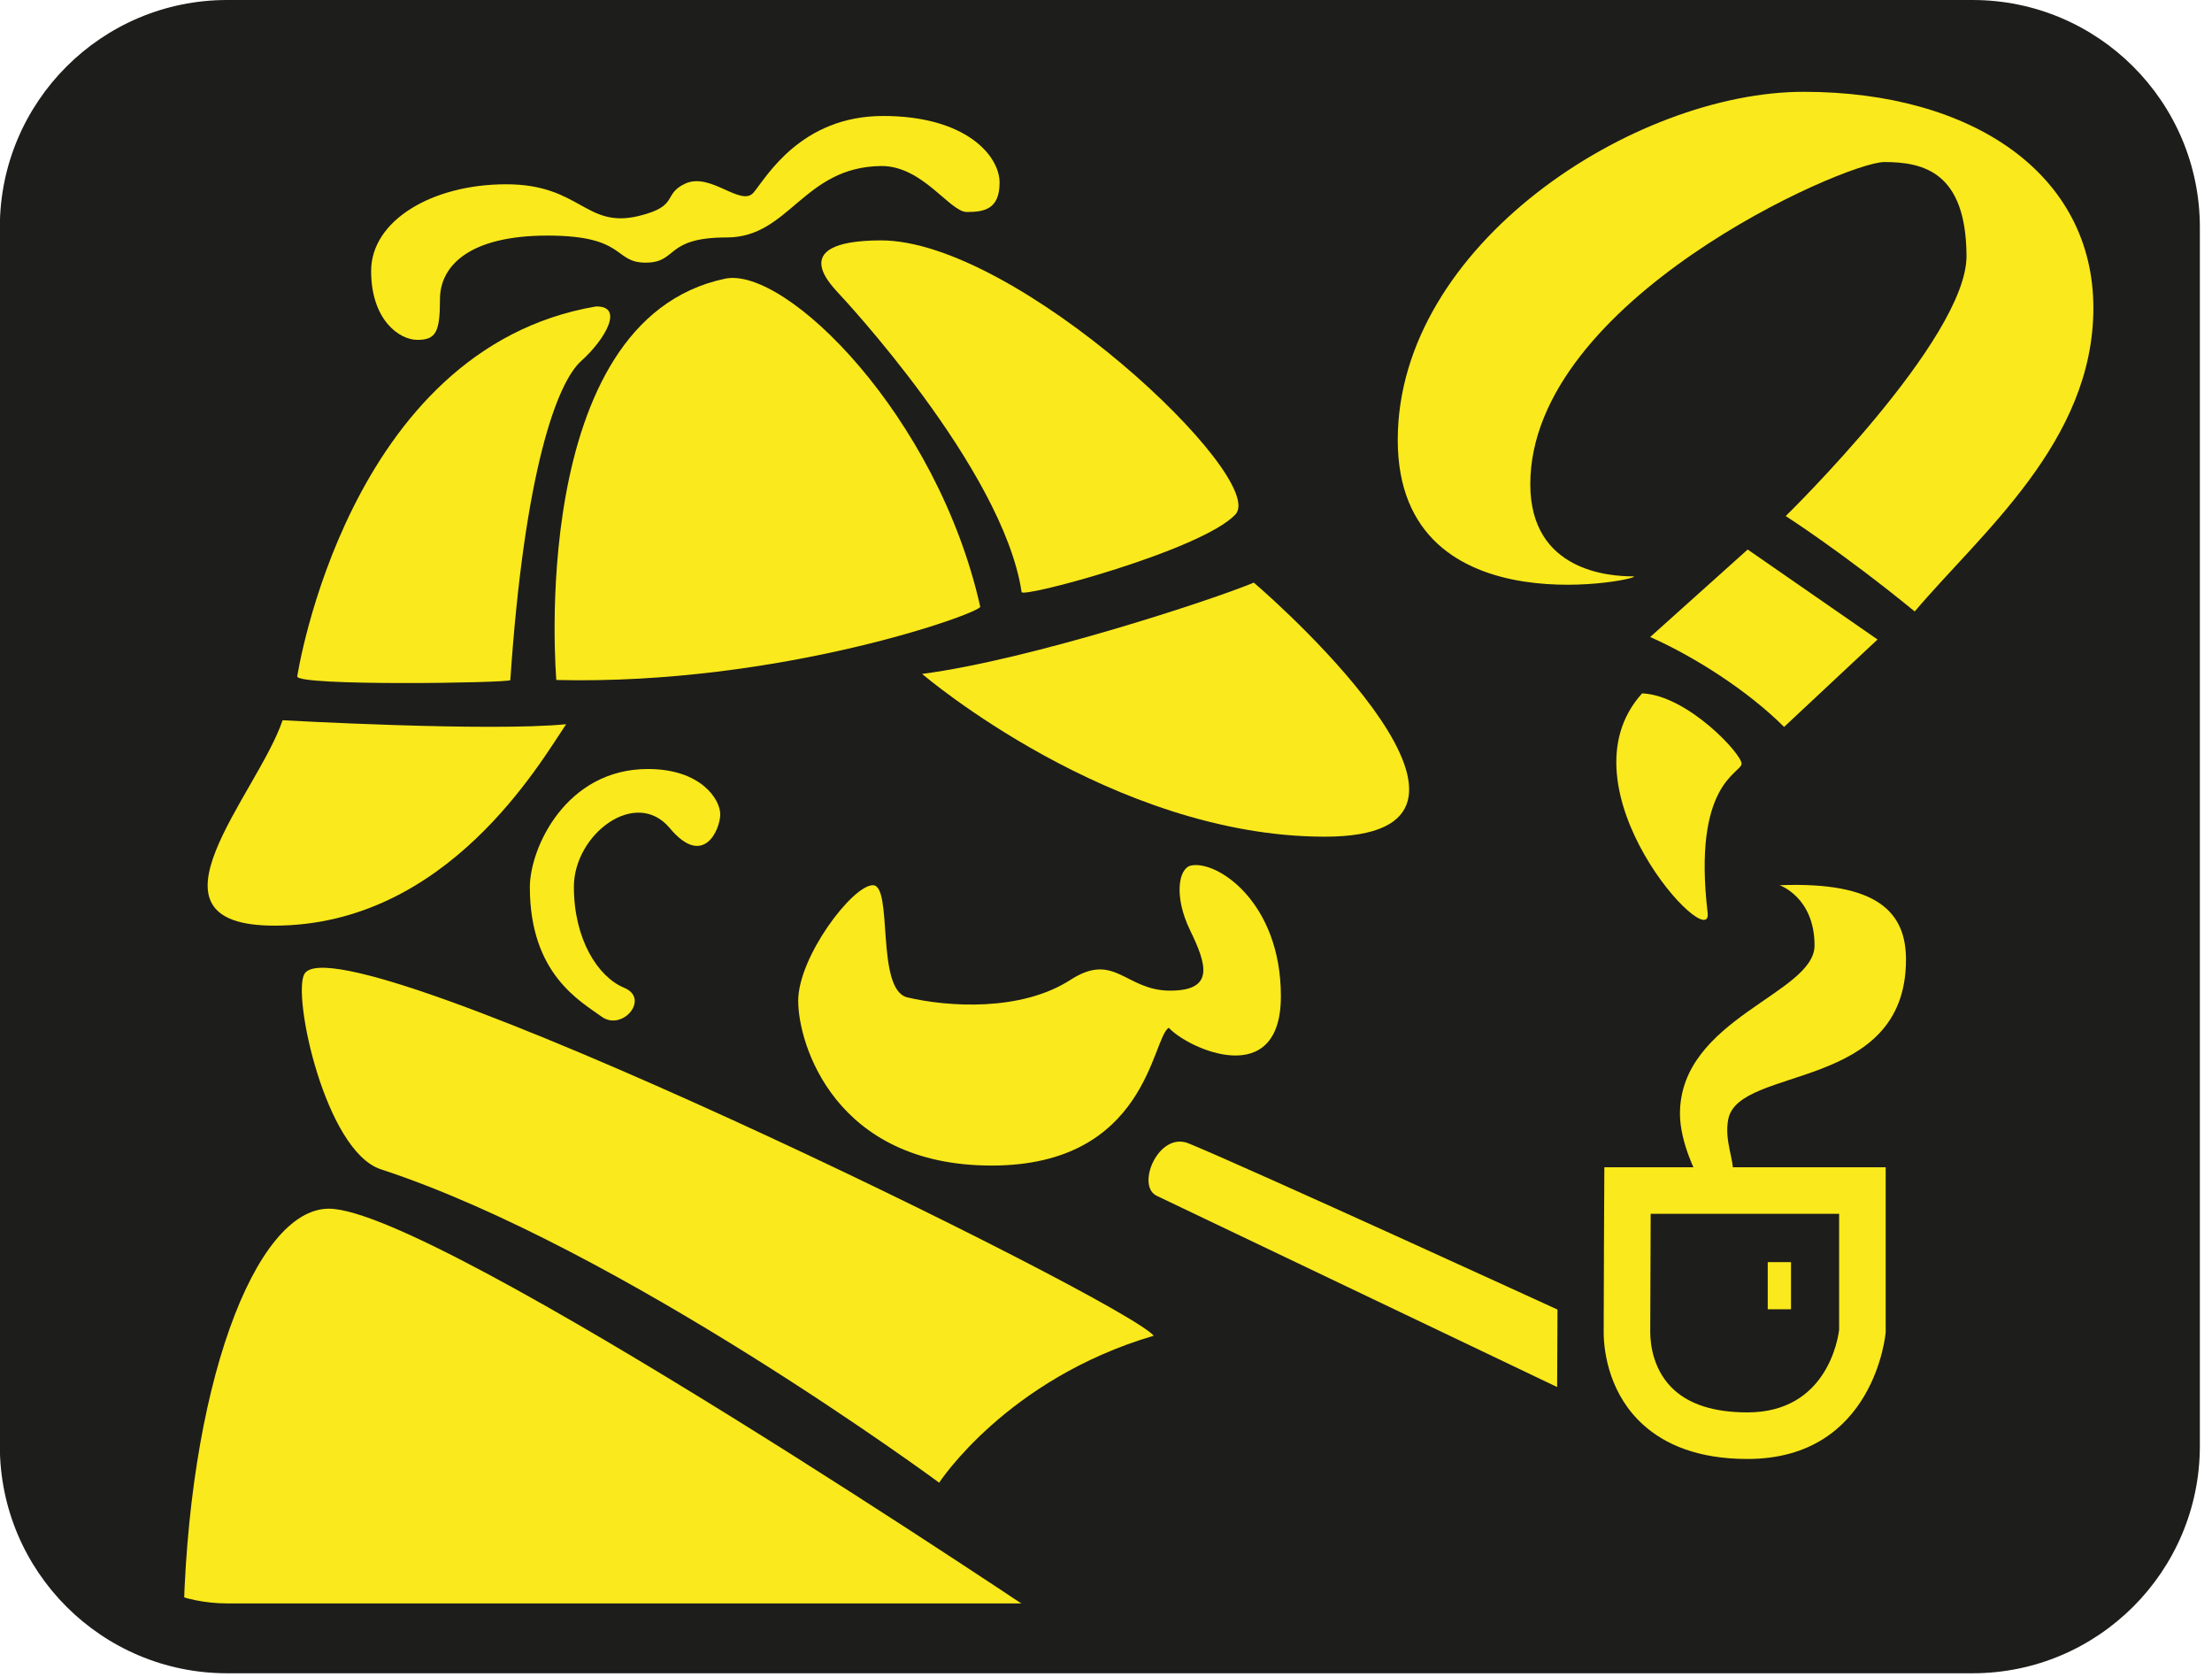
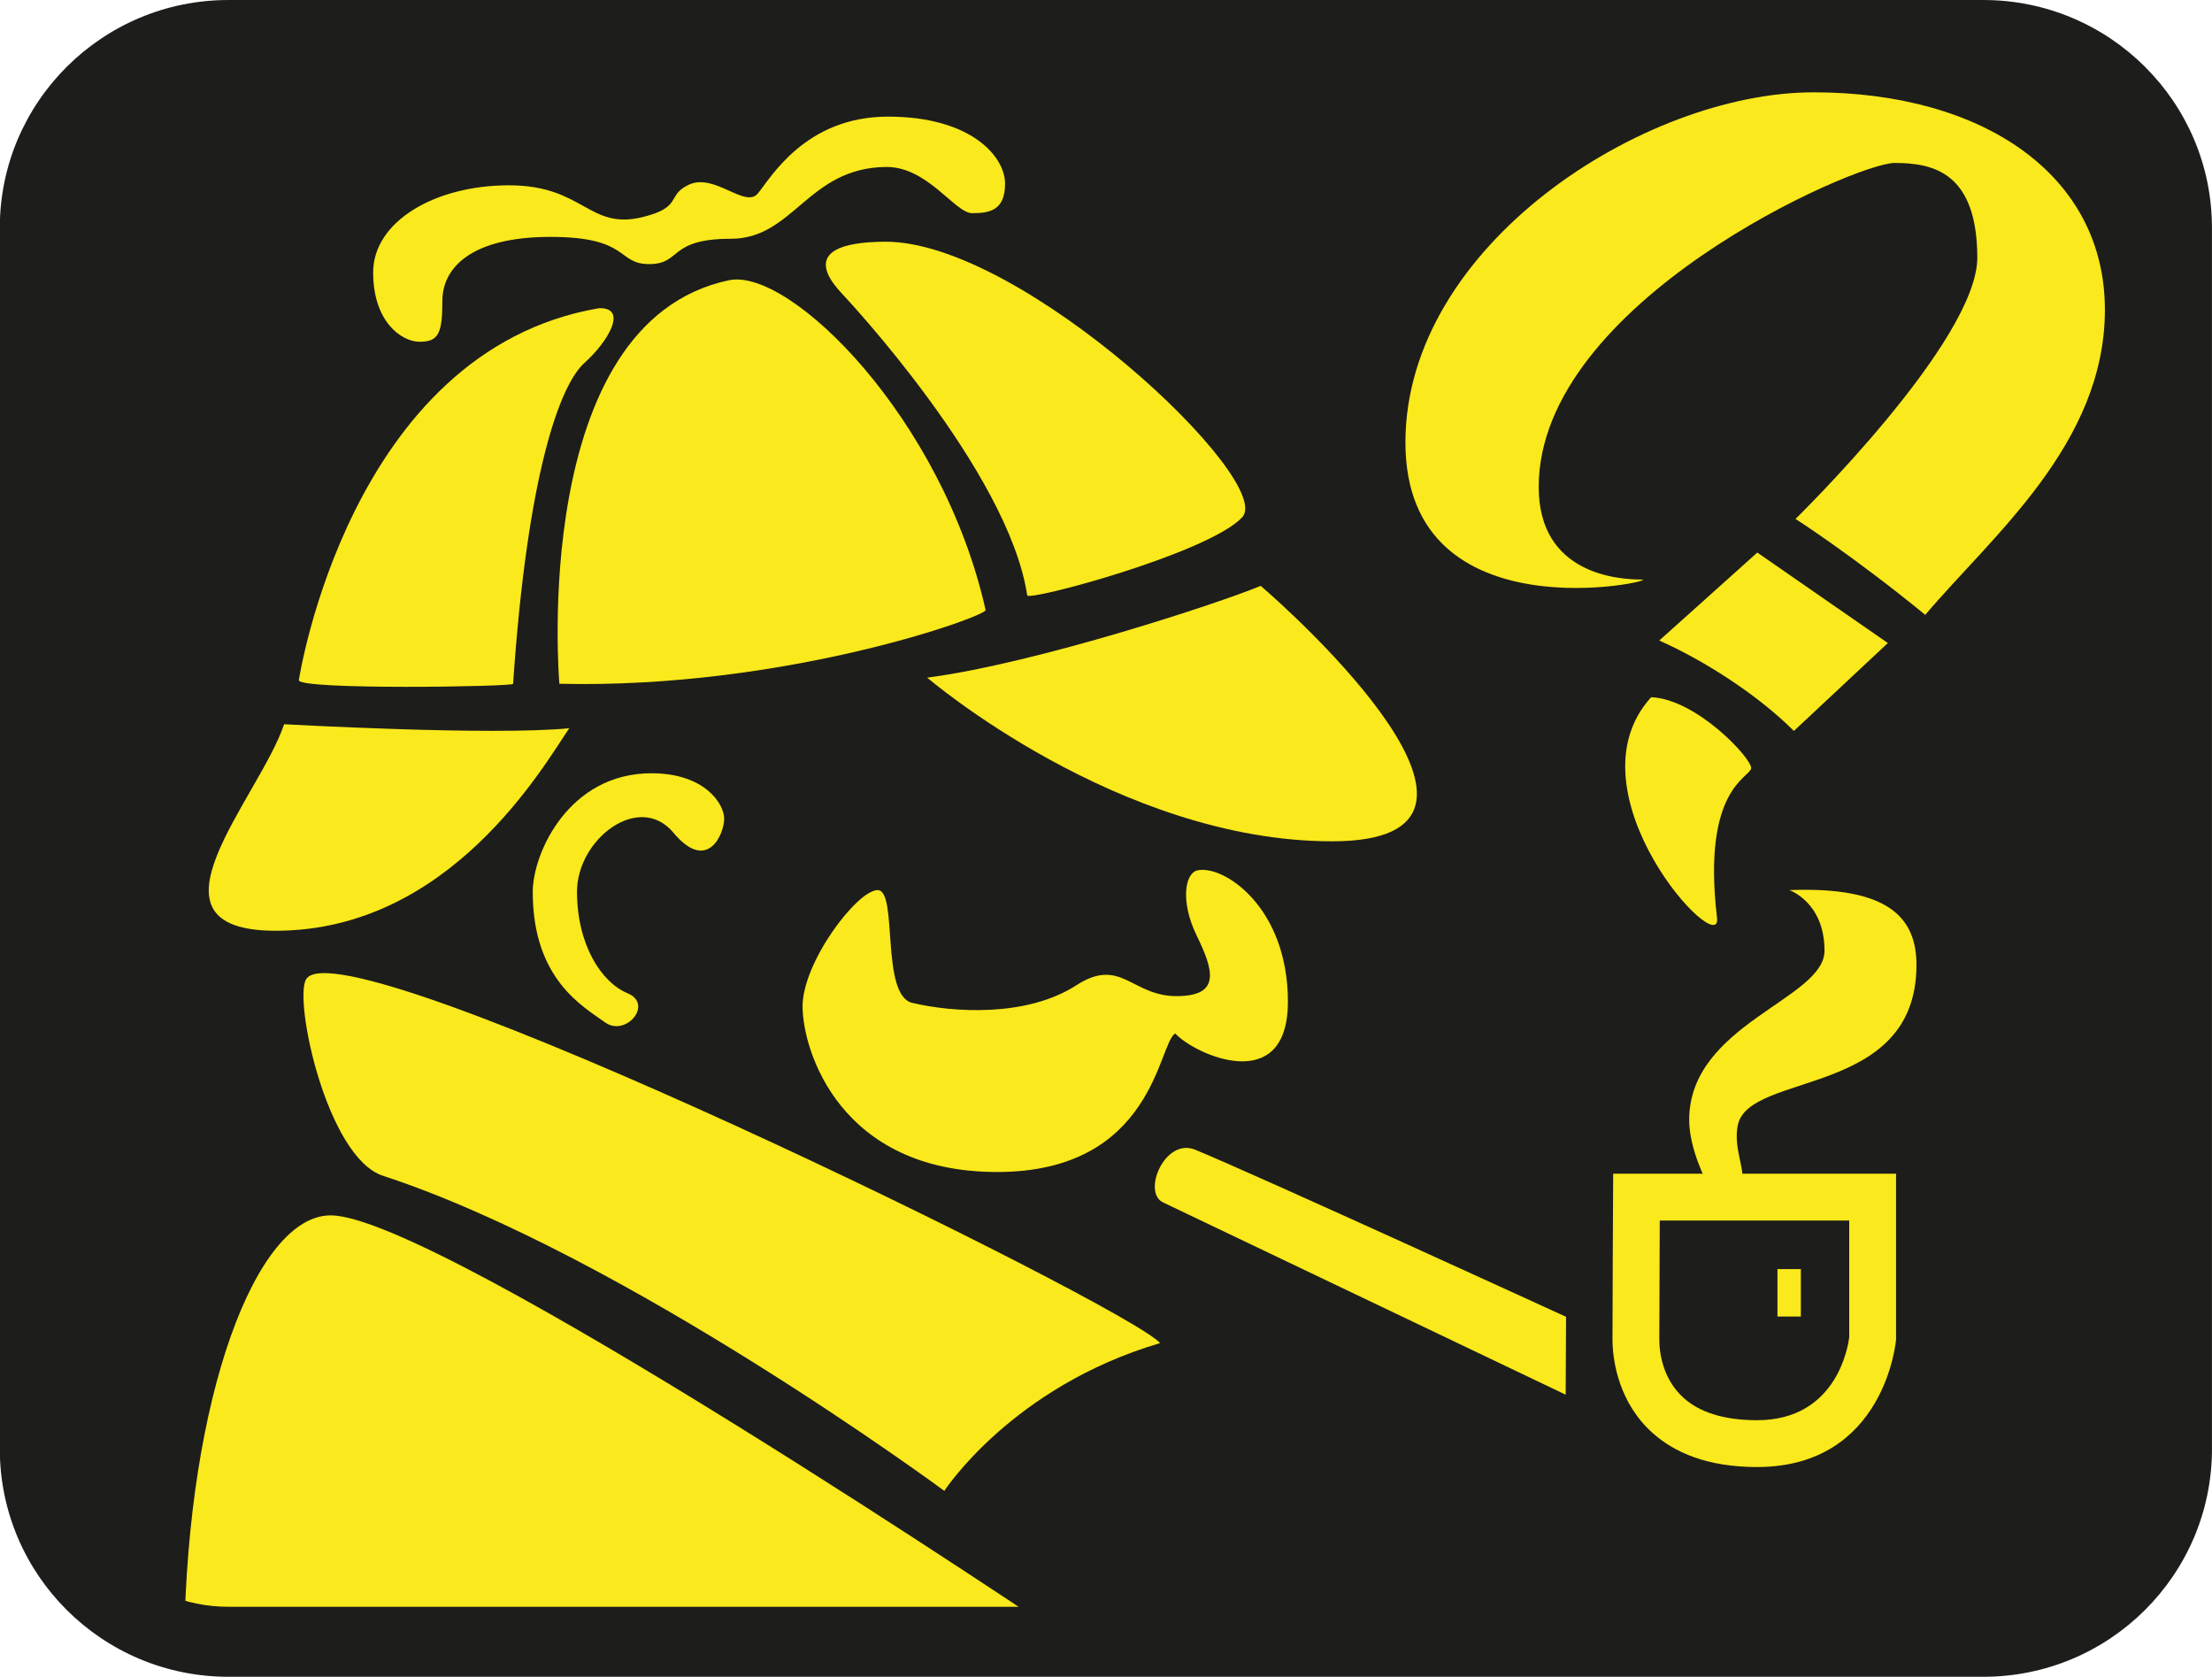
<svg xmlns="http://www.w3.org/2000/svg" clip-rule="evenodd" fill-rule="evenodd" stroke-linejoin="round" stroke-miterlimit="2" viewBox="0 0 95 72">
  <clipPath id="a">
    <path clip-rule="evenodd" d="m372.988 218.897c0-4.56-3.703-8.262-8.263-8.262h-74.961c-4.56 0-8.262 3.702-8.262 8.262v52.326c0 4.56 3.702 8.262 8.262 8.262h74.961c4.56 0 8.263-3.702 8.263-8.262z" />
  </clipPath>
-   <g transform="matrix(.9999969 0 0 1 -280.0081 -209.135)">
+   <g transform="matrix(1.00551 0 0 1.00552 -281.553 -210.289)">
    <path d="m372.988 218.897c0-4.56-3.703-8.262-8.263-8.262h-74.961c-4.56 0-8.262 3.702-8.262 8.262v52.326c0 4.56 3.702 8.262 8.262 8.262h74.961c4.56 0 8.263-3.702 8.263-8.262z" fill="none" />
    <g clip-path="url(#a)">
      <path d="m274.597 206.086h106.366v83.446h-106.366z" fill="#1d1d1b" transform="translate(-1.27721)" />
      <g fill="#fae91c" transform="translate(-119.107)">
        <path d="m472.022 259.632s-.756-1.414-.756-2.668c0-4.099 5.78-5.156 5.78-7.23 0-2.075-1.501-2.588-1.501-2.588 4.245-.165 5.433 1.184 5.429 3.208-.011 5.667-7.157 4.528-7.631 6.83-.19.923.28 1.829.188 2.328-.079.42-1.509.12-1.509.12z" />
        <path d="m439.451 272.801s2.883-4.446 9.215-6.31c-1.281-1.541-34.936-18.047-36.472-15.542-.545.891.888 7.612 3.278 8.395 10.349 3.389 23.979 13.457 23.979 13.457z" />
        <path d="m411.253 240.062s8.914.5 12.178.17c-1.119 1.653-5.107 8.632-12.51 8.65-6.138.015-.746-5.63.332-8.82z" />
        <path d="m411.882 238.179s2.141-14.062 12.821-15.883c1.237-.037.411 1.41-.628 2.342s-2.433 4.711-3.042 13.701c-.008.122-9.194.267-9.151-.16z" />
        <path d="m423.009 238.334s-1.33-15.423 7.244-17.232c2.602-.549 9.123 5.882 10.962 14.084.057.257-8.563 3.38-18.206 3.148z" />
        <path d="m438.719 238.073s8.163 6.989 17.296 6.989c9.132 0-1.73-9.79-3.052-10.909-1.698.713-9.558 3.306-14.244 3.92z" />
        <path d="m450.261 246.303c1.095-.247 3.866 1.539 3.866 5.61 0 4.07-3.988 2.256-4.812 1.355-.734.416-.904 5.916-7.611 5.916s-8.307-5.187-8.307-7.074 2.329-4.964 3.208-4.964c.878 0 .106 4.491 1.479 4.816 1.736.411 4.878.621 7.009-.754 1.898-1.226 2.355.465 4.276.465 1.92 0 1.575-1.119.861-2.586-.707-1.452-.502-2.663.031-2.784z" />
        <path d="m421.872 247.231c0-1.685 1.554-5.075 5.068-5.075 2.282 0 3.109 1.307 3.109 1.945 0 .637-.71 2.339-2.17.591-1.46-1.747-4.116.268-4.116 2.523 0 2.256 1.033 3.869 2.159 4.335s-.082 1.889-.971 1.238-3.079-1.811-3.079-5.557z" />
        <path d="m450.167 258.233c2.677 1.1 15.84 7.135 15.84 7.135l-.016 3.326-17.186-8.206c-.927-.42.063-2.789 1.362-2.255z" />
        <path d="m468.019 259.256-.005.995s-.024 4.768-.024 6.076c0 .965.293 2.74 1.724 4.011.914.812 2.306 1.445 4.451 1.445 5.47 0 5.934-5.416 5.934-5.416l.003-.043v-7.068zm10.083 6.973v-4.973h-8.093c-.007 1.468-.019 4.143-.019 5.071 0 .603.158 1.722 1.052 2.516.637.565 1.628.94 3.123.94 3.421 0 3.895-3.189 3.937-3.554z" />
-         <path d="m475.036 263.331v2.024h1v-2.024z" />
+         <path d="m475.036 263.331h1v2.024h-1z" />
        <path d="m435.173 221.776s7.018 7.46 7.819 12.783c.04.264 7.738-1.795 9.182-3.333 1.445-1.539-9.394-11.798-15.248-11.769-4.259.021-1.899 2.118-1.753 2.319z" />
        <path d="m406.986 279.197 37.442-.242s-26.558-17.904-31.182-17.919c-3.189-.011-6.116 7.716-6.26 18.161z" />
        <path d="m472.455 248.329c.221 1.879-6.503-5.352-2.814-9.421 1.944.078 4.311 2.627 4.272 3.033-.04.406-2.112.852-1.458 6.388z" />
        <path d="m475.808 231.294s7.787-7.598 7.765-11.18c-.021-3.581-1.835-4.021-3.529-4.021-1.693 0-15.205 5.933-15.205 13.837 0 3.759 3.447 3.953 4.398 3.953.95 0-10.091 2.54-10.091-5.856s10.161-14.95 17.431-14.95c7.271 0 12.445 3.55 12.445 9.282s-4.814 9.656-7.673 13.032c-3.077-2.519-5.541-4.097-5.541-4.097z" />
        <path d="m415.055 220.768c0-2.148 2.596-3.72 5.801-3.72s3.399 1.923 5.707 1.357c1.742-.427.994-.928 1.983-1.386 1.09-.504 2.398 1.026 2.938.38.541-.646 2.016-3.284 5.564-3.284s4.998 1.706 4.998 2.862c0 1.157-.679 1.261-1.409 1.261s-1.903-1.998-3.688-1.974c-3.339.046-3.929 3.067-6.618 3.067s-2.09 1.082-3.486 1.082-.814-1.162-4.216-1.162c-3.401 0-4.617 1.33-4.617 2.73s-.169 1.748-.967 1.748c-.797 0-1.99-.873-1.99-2.961z" />
        <path d="m469.987 236.488c1.928.856 4.206 2.317 5.751 3.861l4.014-3.754-5.577-3.864z" />
      </g>
    </g>
-     <path d="m374.488 218.897c0-5.387-4.375-9.762-9.763-9.762h-74.961c-5.388 0-9.762 4.375-9.762 9.762v52.326c0 5.388 4.374 9.762 9.762 9.762h74.961c5.388 0 9.763-4.374 9.763-9.762zm-3 0v52.326c0 3.733-3.03 6.762-6.763 6.762h-74.961c-3.732 0-6.762-3.029-6.762-6.762v-52.326c0-3.732 3.03-6.762 6.762-6.762h74.961c3.733 0 6.763 3.03 6.763 6.762z" fill="#1d1d1b" />
+     <path d="m374.488 218.897c0-5.387-4.375-9.762-9.763-9.762h-74.961c-5.388 0-9.762 4.375-9.762 9.762v52.326c0 5.388 4.374 9.762 9.762 9.762h74.961c5.388 0 9.763-4.374 9.763-9.762zm-3 0v52.326c0 3.733-3.03 6.762-6.763 6.762h-74.961c-3.732 0-6.762-3.029-6.762-6.762v-52.326c0-3.732 3.03-6.762 6.762-6.762h74.961c3.733 0 6.763 3.03 6.763 6.762z" fill="#1d1d1b" transform="matrix(1 0 0 .99659 0 .713217)" />
  </g>
</svg>
